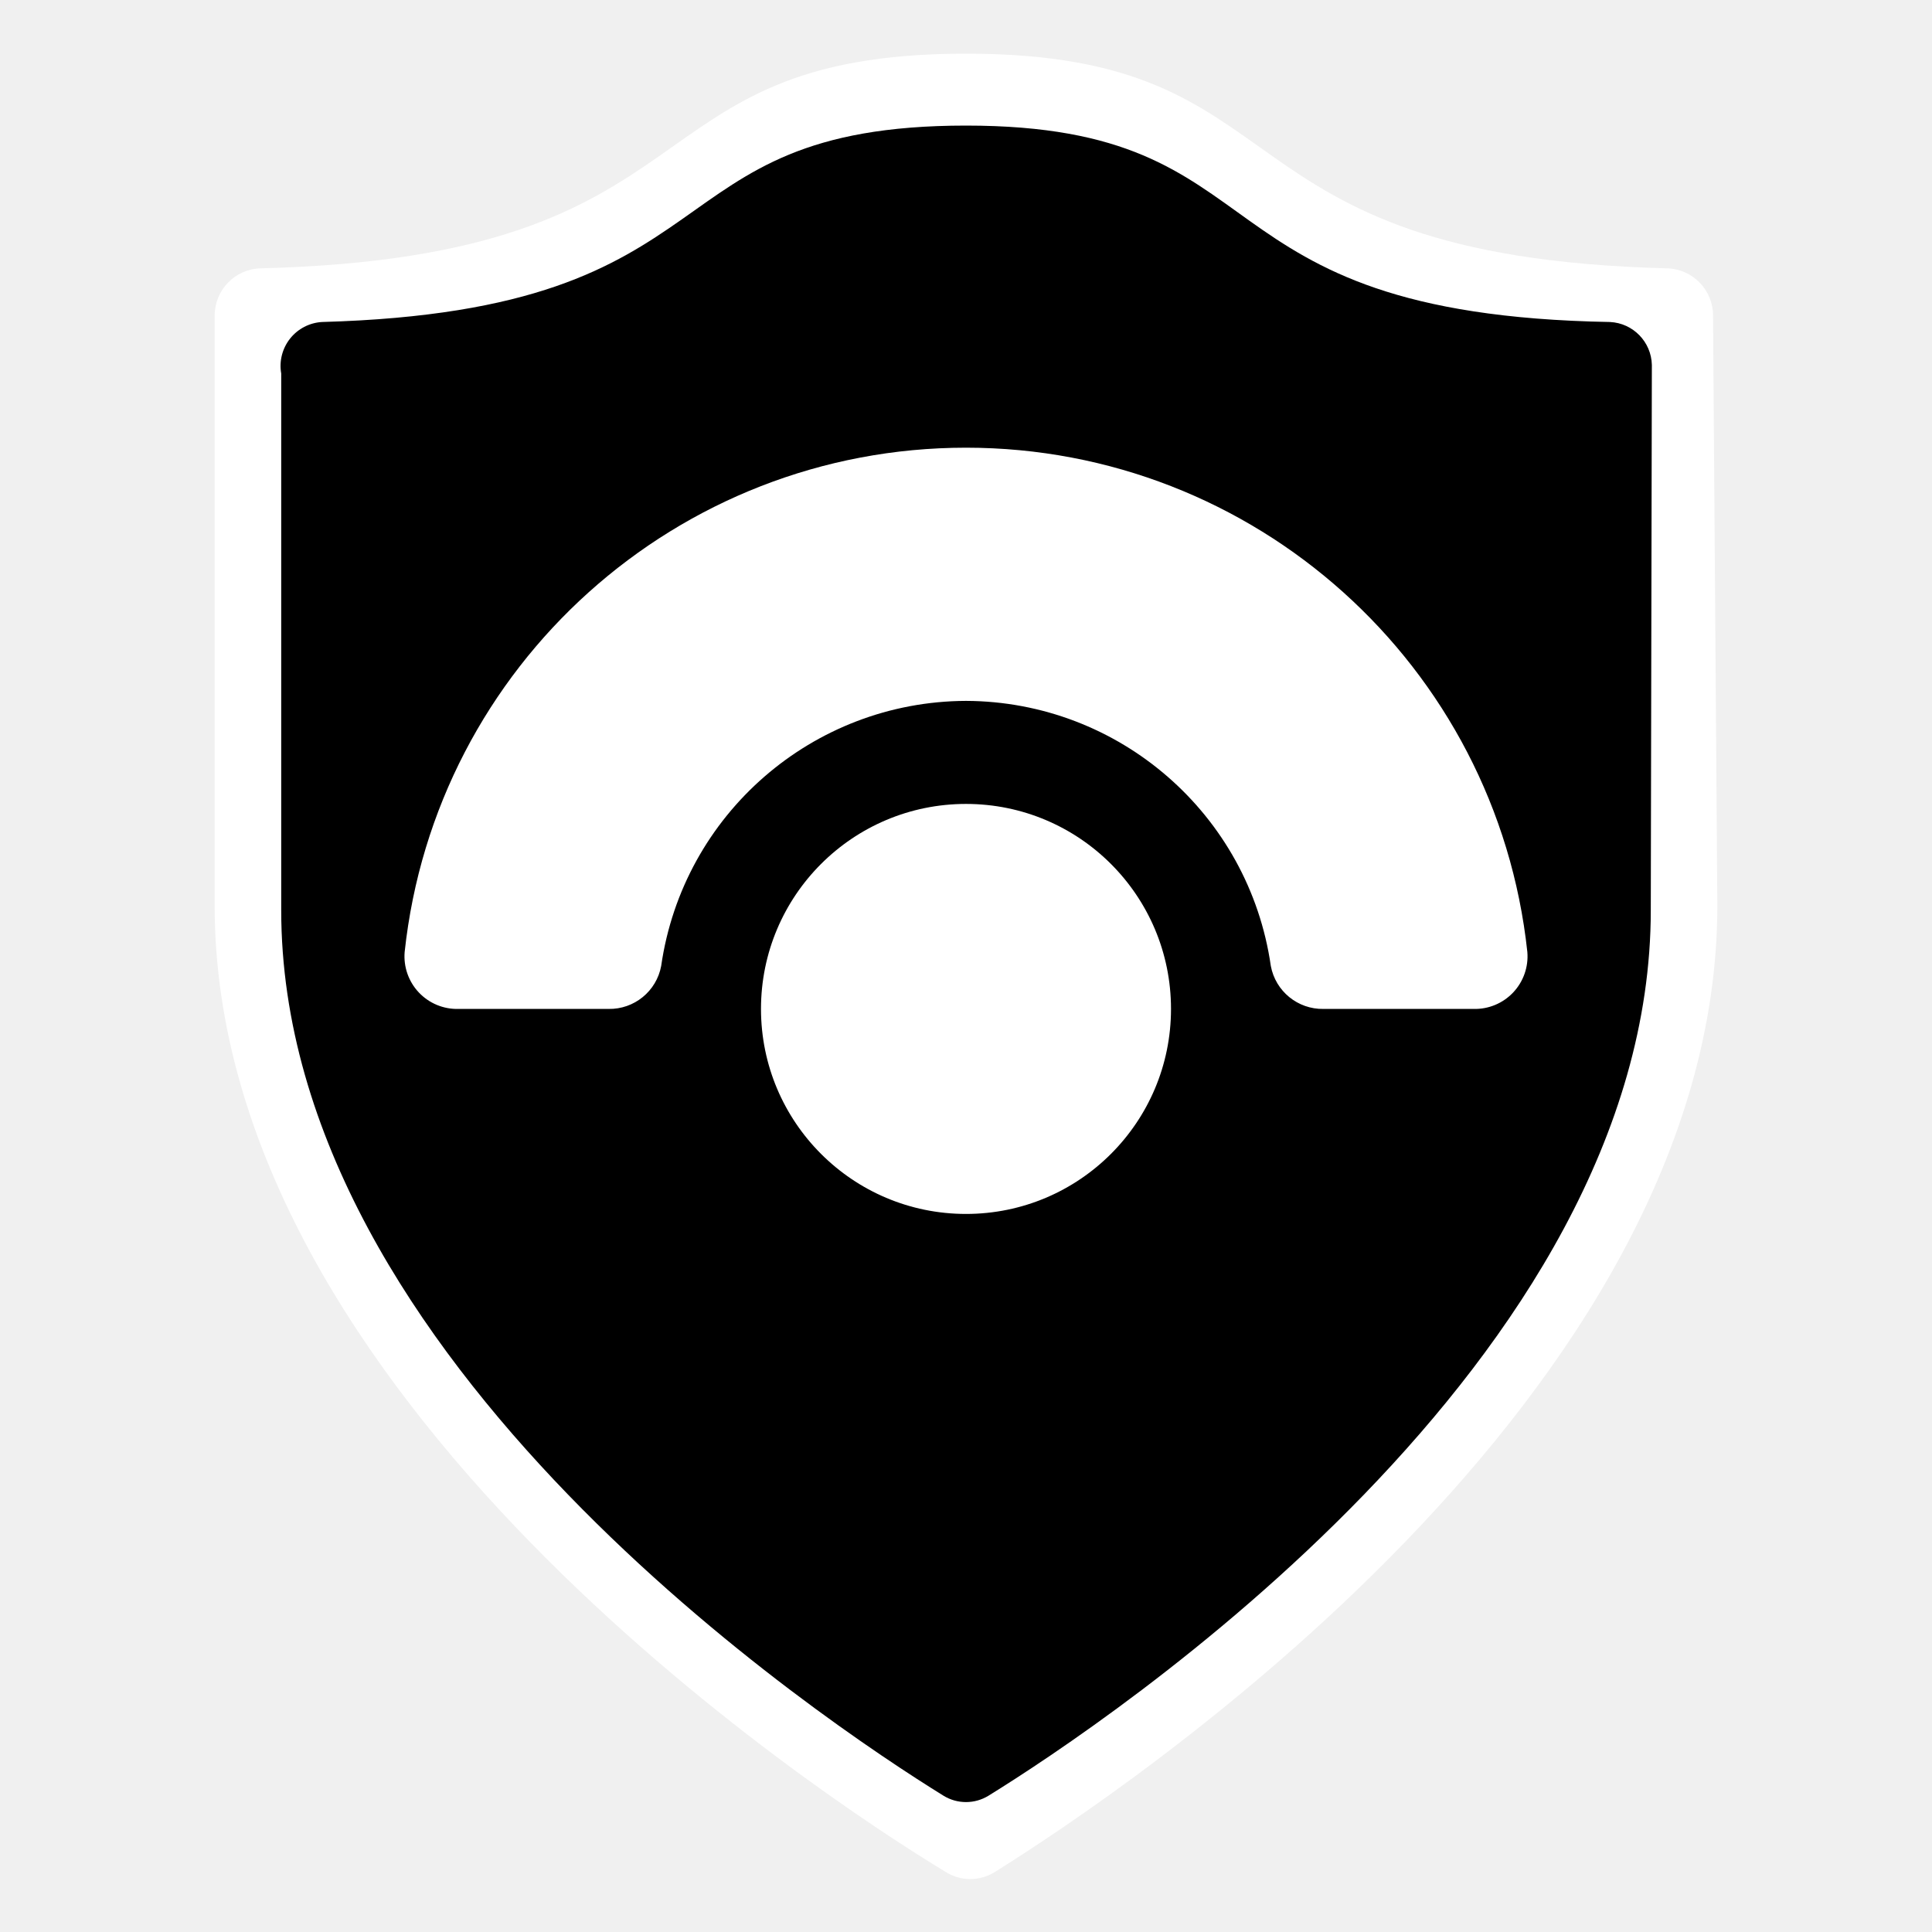
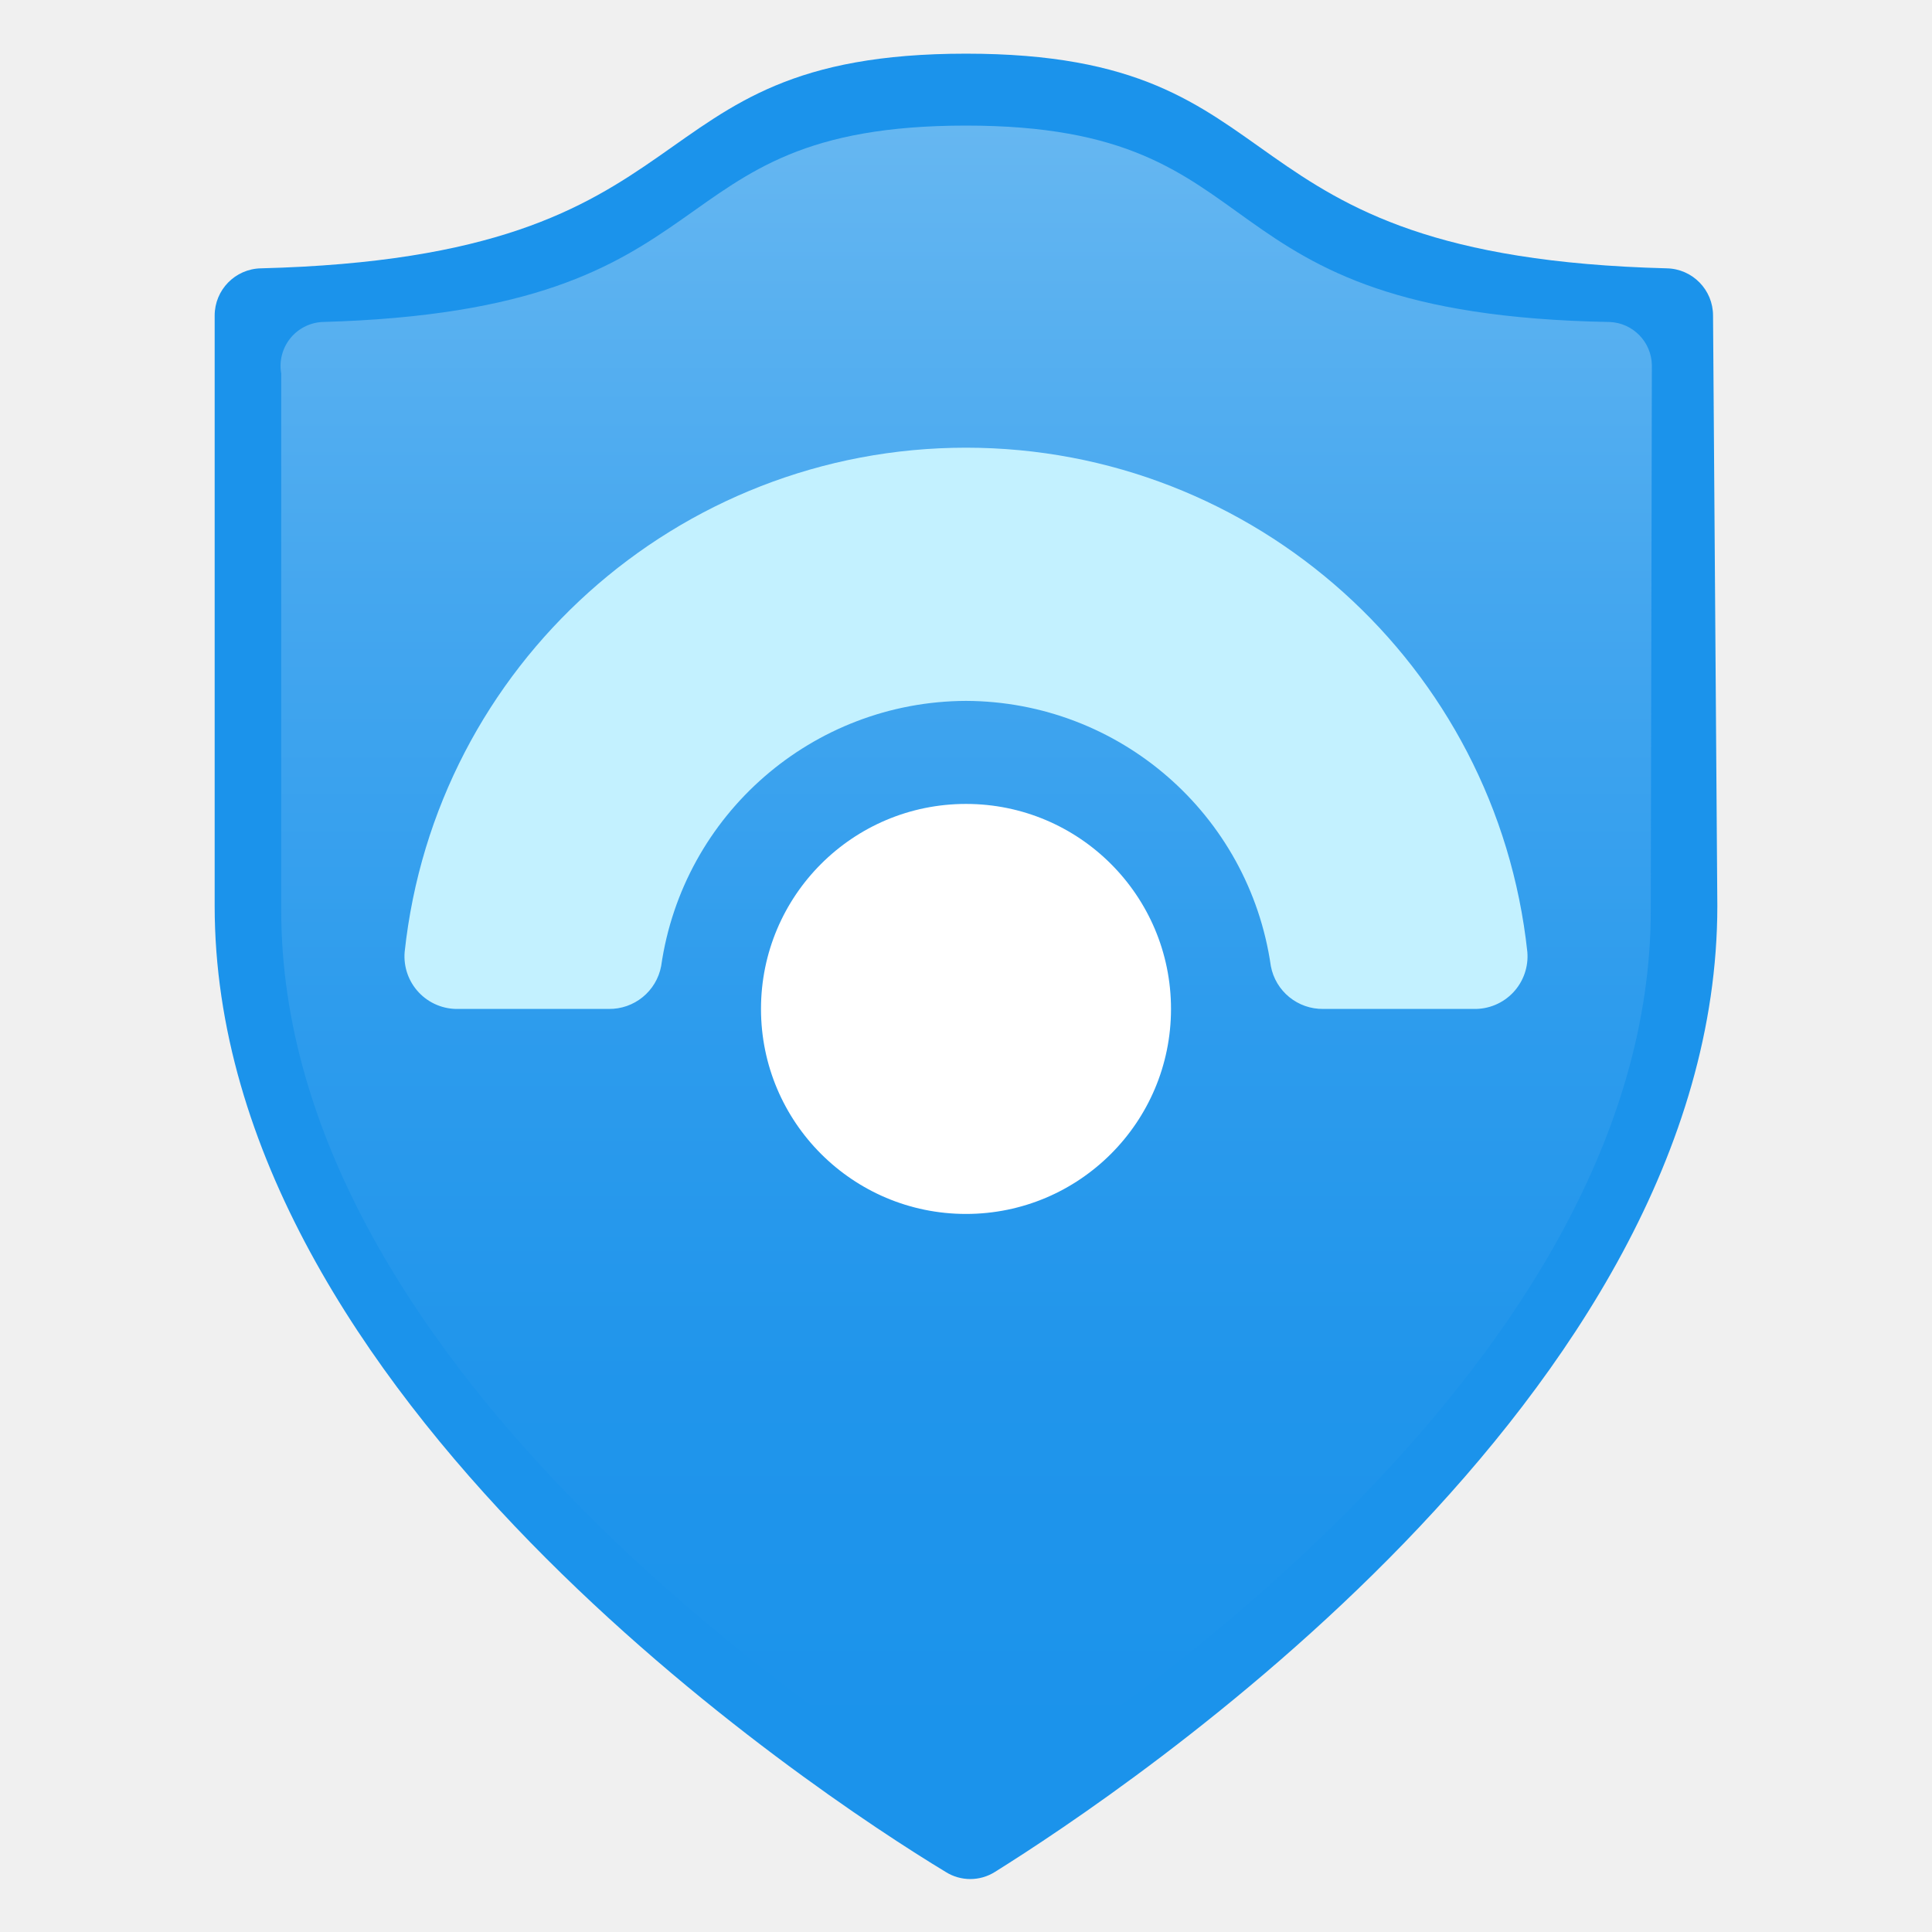
<svg xmlns="http://www.w3.org/2000/svg" id="a75e3f3a-2661-410b-82fb-d300d37dea2d" width="100%" height="100%" viewBox="0 0 18 18">
  <defs>
    <linearGradient id="aff60ddf-eec1-40bf-8bf5-f3e3b50e8818" x1="9" y1="16.21" x2="9" y2="0.62" gradientUnits="userSpaceOnUse">
-       <stop offset="0" stop-color="#000" />
-       <stop offset="0.21" stop-color="#000" />
-       <stop offset="0.44" stop-color="#000" />
-       <stop offset="0.69" stop-color="#000" />
-       <stop offset="0.95" stop-color="#000" />
-       <stop offset="1" stop-color="#000" />
+       <stop offset="0" stop-color="#1b93eb" />
+       <stop offset="0.21" stop-color="#2095eb" />
+       <stop offset="0.44" stop-color="#2e9ced" />
+       <stop offset="0.69" stop-color="#45a7ef" />
+       <stop offset="0.95" stop-color="#64b6f1" />
+       <stop offset="1" stop-color="#6bb9f2" />
    </linearGradient>
  </defs>
-   <path d="M16,8.44c0,4.57-5.53,8.25-6.73,9a.43.43,0,0,1-.46,0C7.57,16.69,2,13,2,8.44V2.94a.44.44,0,0,1,.43-.44C6.77,2.39,5.78.5,9,.5s2.23,1.89,6.53,2a.44.44,0,0,1,.43.44Z" fill="#fff" />
+   <path d="M16,8.44c0,4.57-5.53,8.25-6.73,9a.43.43,0,0,1-.46,0C7.57,16.69,2,13,2,8.44V2.94a.44.44,0,0,1,.43-.44C6.77,2.39,5.78.5,9,.5s2.23,1.89,6.53,2a.44.44,0,0,1,.43.44Z" fill="#1b93eb" />
  <path d="M15.38,8.48c0,4.2-5.07,7.57-6.17,8.25a.4.4,0,0,1-.42,0c-1.1-.68-6.17-4.05-6.17-8.25v-5A.41.41,0,0,1,3,3c3.94-.11,3-1.83,6-1.83S11.05,2.93,15,3a.41.41,0,0,1,.39.4Z" fill="url(#aff60ddf-eec1-40bf-8bf5-f3e3b50e8818)" />
-   <path d="M9,6.53A2.88,2.88,0,0,1,11.84,9a.49.49,0,0,0,.49.4h1.4a.49.49,0,0,0,.5-.53,5.26,5.26,0,0,0-10.46,0,.49.49,0,0,0,.5.53h1.4A.49.49,0,0,0,6.16,9,2.88,2.88,0,0,1,9,6.53Z" fill="#fff" />
+   <path d="M9,6.53A2.88,2.88,0,0,1,11.84,9a.49.49,0,0,0,.49.4h1.4a.49.49,0,0,0,.5-.53,5.26,5.26,0,0,0-10.46,0,.49.49,0,0,0,.5.53h1.4A.49.49,0,0,0,6.16,9,2.88,2.88,0,0,1,9,6.53Z" fill="#c3f1ff" />
  <circle cx="9" cy="9.4" r="1.91" fill="#fff" />
</svg>
